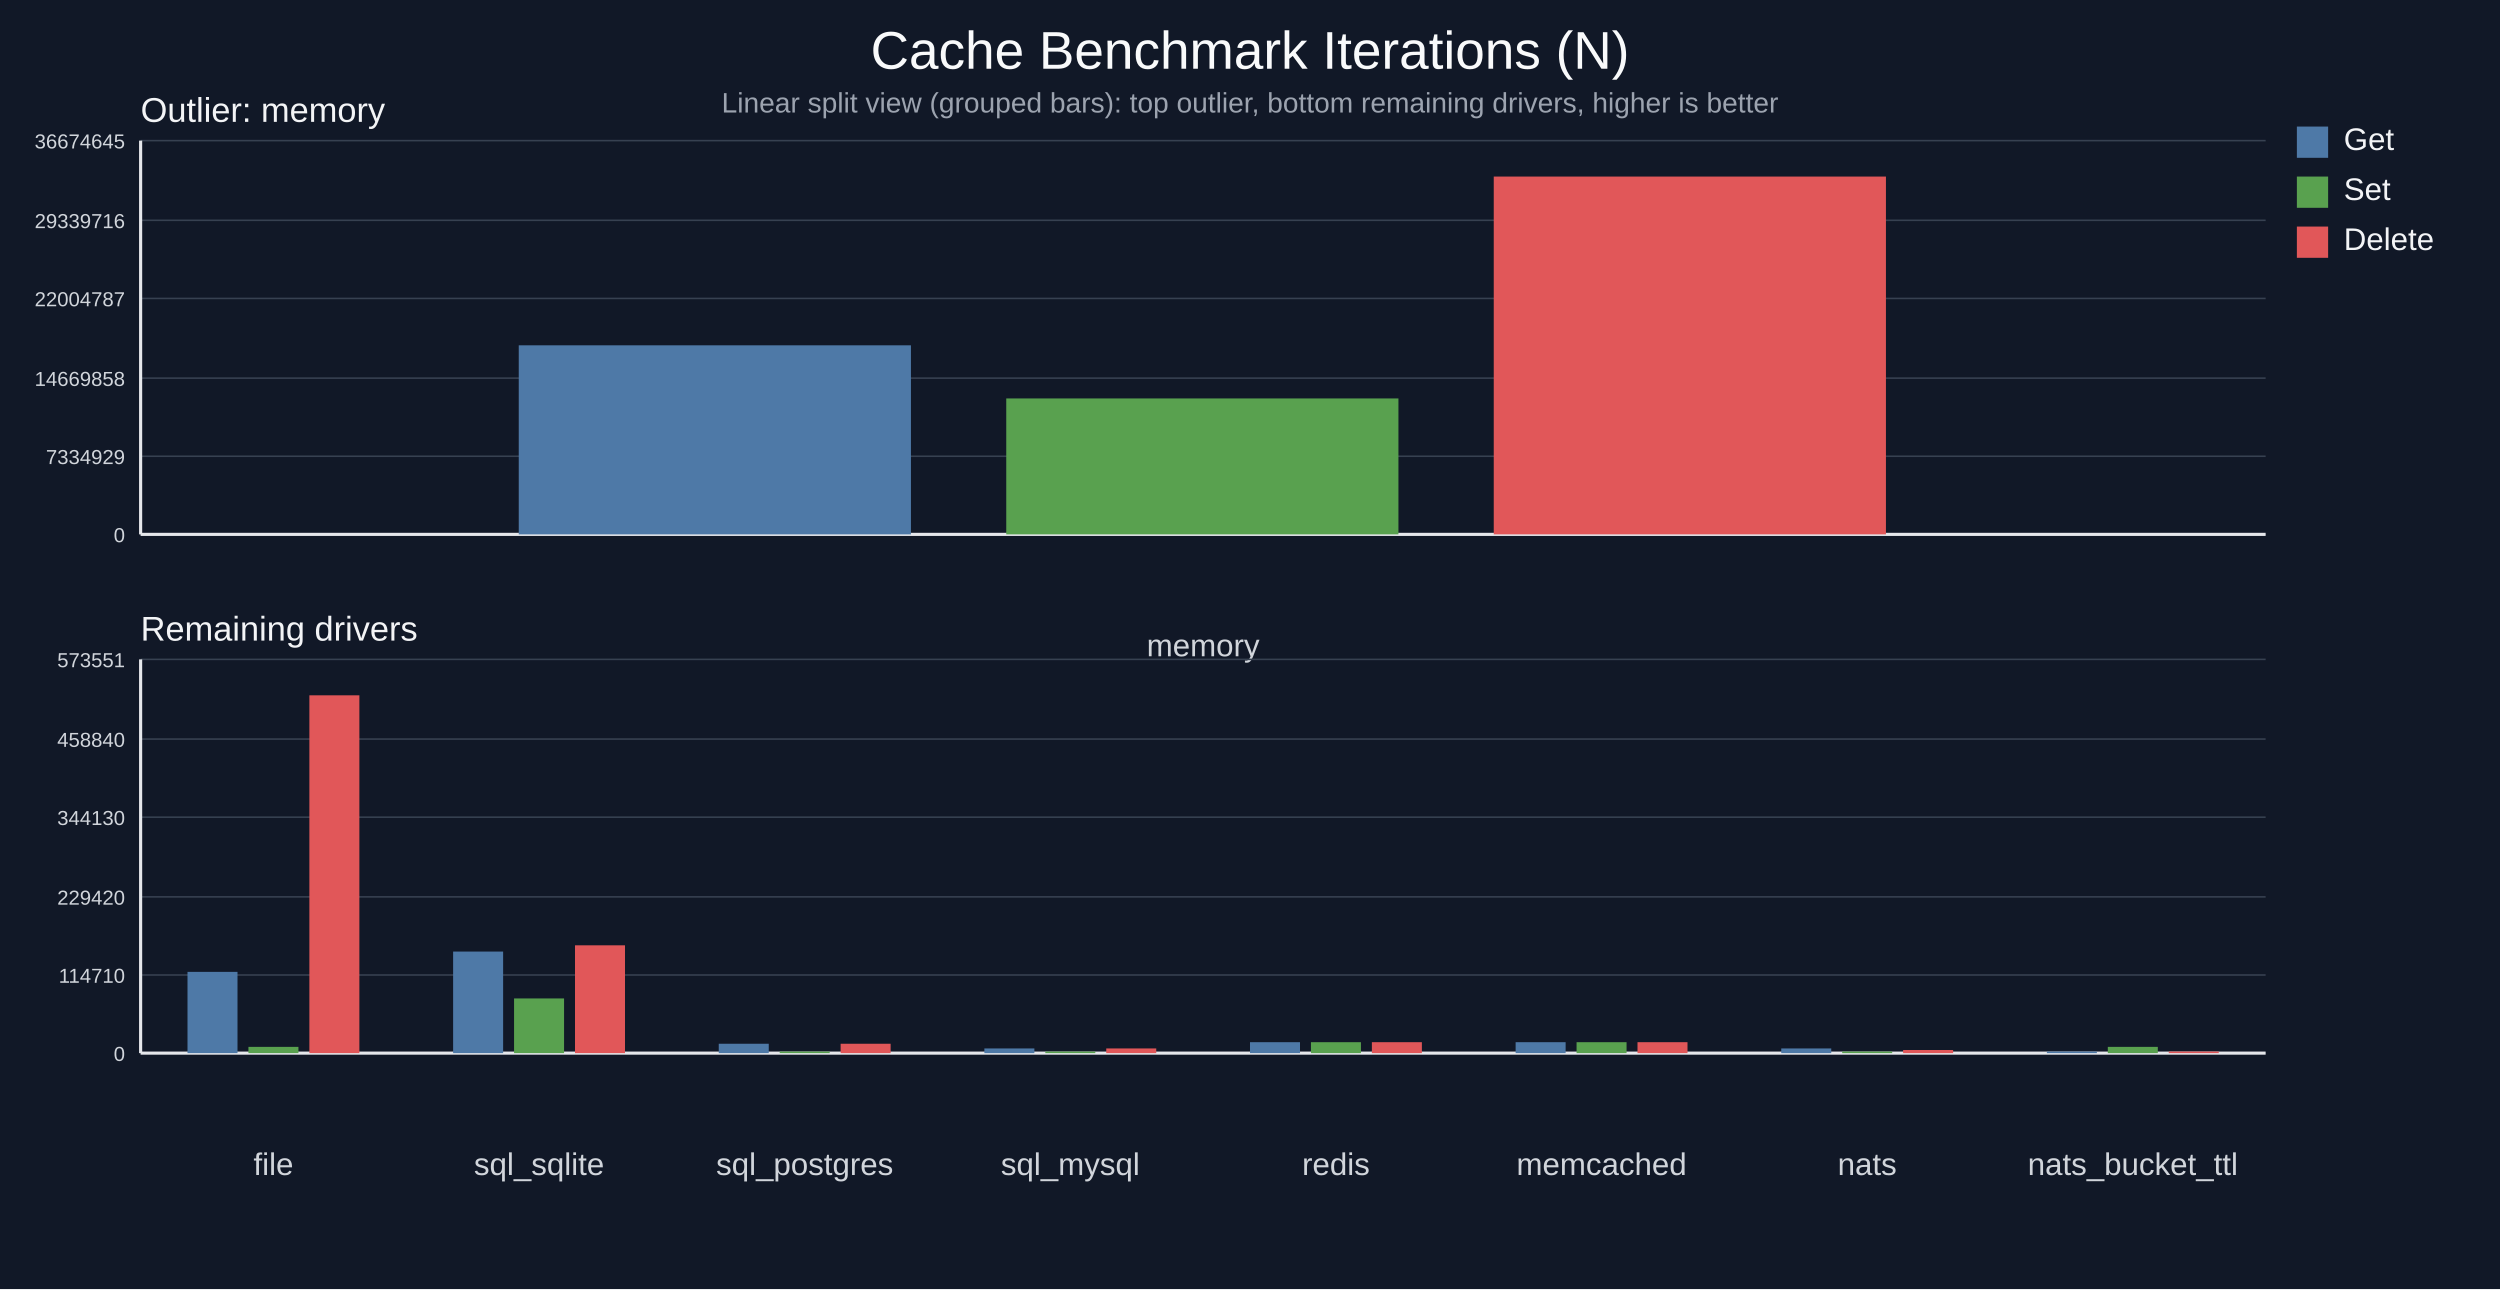
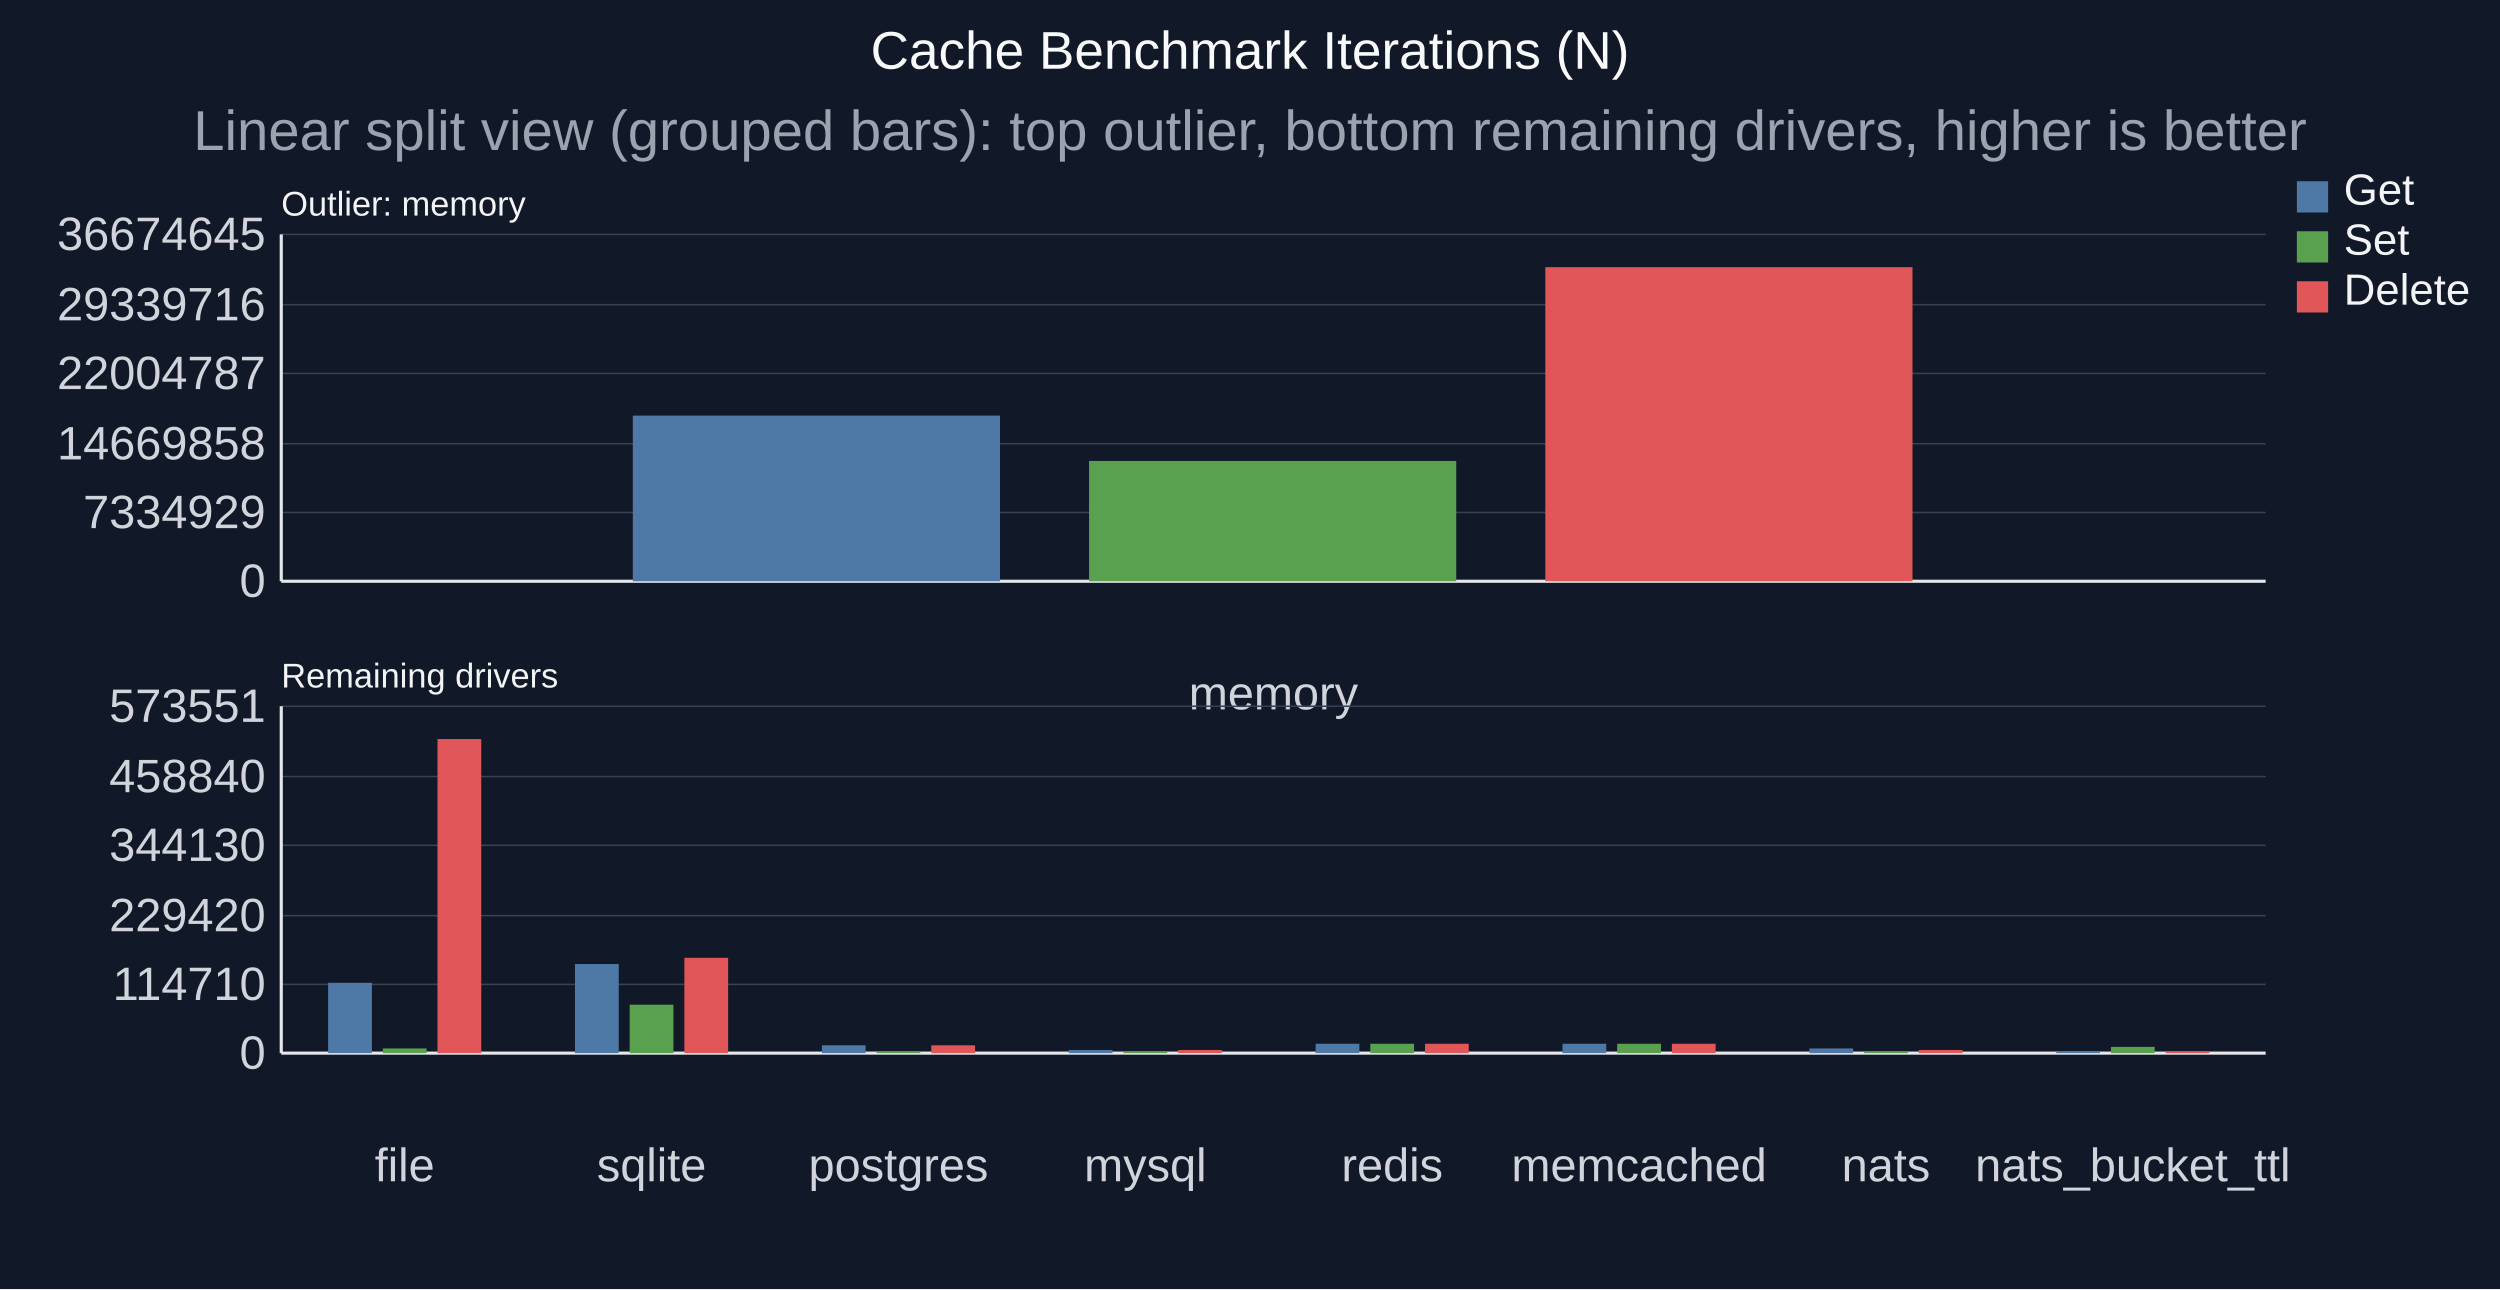
<svg xmlns="http://www.w3.org/2000/svg" width="1600" height="825" viewBox="0 0 1600 825">
  <rect width="100%" height="100%" fill="#111827" />
  <text x="800" y="44" text-anchor="middle" fill="#f9fafb" font-size="34" font-family="Arial, sans-serif">Cache Benchmark Iterations (N)</text>
-   <text x="800" y="72" text-anchor="middle" fill="#9ca3af" font-size="18" font-family="Arial, sans-serif">Linear split view (grouped bars): top outlier, bottom remaining drivers, higher is better</text>
-   <rect x="1470" y="81" width="20" height="20" fill="#4e79a7" />
-   <text x="1500" y="96" fill="#f3f4f6" font-size="20" font-family="Arial, sans-serif">Get</text>
-   <rect x="1470" y="113" width="20" height="20" fill="#59a14f" />
-   <text x="1500" y="128" fill="#f3f4f6" font-size="20" font-family="Arial, sans-serif">Set</text>
-   <rect x="1470" y="145" width="20" height="20" fill="#e15759" />
-   <text x="1500" y="160" fill="#f3f4f6" font-size="20" font-family="Arial, sans-serif">Delete</text>
-   <text x="90" y="78" fill="#f3f4f6" font-size="22" font-family="Arial, sans-serif">Outlier: memory</text>
-   <line x1="90" y1="342" x2="1450" y2="342" stroke="#374151" stroke-width="1" />
-   <text x="80" y="347" text-anchor="end" fill="#d1d5db" font-size="13" font-family="Arial, sans-serif">0</text>
-   <line x1="90" y1="292" x2="1450" y2="292" stroke="#374151" stroke-width="1" />
-   <text x="80" y="297" text-anchor="end" fill="#d1d5db" font-size="13" font-family="Arial, sans-serif">7334929</text>
-   <line x1="90" y1="242" x2="1450" y2="242" stroke="#374151" stroke-width="1" />
-   <text x="80" y="247" text-anchor="end" fill="#d1d5db" font-size="13" font-family="Arial, sans-serif">14669858</text>
-   <line x1="90" y1="191" x2="1450" y2="191" stroke="#374151" stroke-width="1" />
-   <text x="80" y="196" text-anchor="end" fill="#d1d5db" font-size="13" font-family="Arial, sans-serif">22004787</text>
-   <line x1="90" y1="141" x2="1450" y2="141" stroke="#374151" stroke-width="1" />
-   <text x="80" y="146" text-anchor="end" fill="#d1d5db" font-size="13" font-family="Arial, sans-serif">29339716</text>
-   <line x1="90" y1="90" x2="1450" y2="90" stroke="#374151" stroke-width="1" />
-   <text x="80" y="95" text-anchor="end" fill="#d1d5db" font-size="13" font-family="Arial, sans-serif">36674645</text>
-   <line x1="90" y1="342" x2="1450" y2="342" stroke="#e5e7eb" stroke-width="2" />
-   <line x1="90" y1="342" x2="90" y2="90" stroke="#e5e7eb" stroke-width="2" />
-   <rect x="332" y="221" width="251" height="121" fill="#4e79a7" />
-   <rect x="644" y="255" width="251" height="87" fill="#59a14f" />
-   <rect x="956" y="113" width="251" height="229" fill="#e15759" />
-   <text x="770" y="420" text-anchor="middle" fill="#d1d5db" font-size="20" font-family="Arial, sans-serif">memory</text>
-   <text x="90" y="410" fill="#f3f4f6" font-size="22" font-family="Arial, sans-serif">Remaining drivers</text>
-   <line x1="90" y1="674" x2="1450" y2="674" stroke="#374151" stroke-width="1" />
-   <text x="80" y="679" text-anchor="end" fill="#d1d5db" font-size="13" font-family="Arial, sans-serif">0</text>
-   <line x1="90" y1="624" x2="1450" y2="624" stroke="#374151" stroke-width="1" />
-   <text x="80" y="629" text-anchor="end" fill="#d1d5db" font-size="13" font-family="Arial, sans-serif">114710</text>
-   <line x1="90" y1="574" x2="1450" y2="574" stroke="#374151" stroke-width="1" />
-   <text x="80" y="579" text-anchor="end" fill="#d1d5db" font-size="13" font-family="Arial, sans-serif">229420</text>
-   <line x1="90" y1="523" x2="1450" y2="523" stroke="#374151" stroke-width="1" />
-   <text x="80" y="528" text-anchor="end" fill="#d1d5db" font-size="13" font-family="Arial, sans-serif">344130</text>
-   <line x1="90" y1="473" x2="1450" y2="473" stroke="#374151" stroke-width="1" />
-   <text x="80" y="478" text-anchor="end" fill="#d1d5db" font-size="13" font-family="Arial, sans-serif">458840</text>
-   <line x1="90" y1="422" x2="1450" y2="422" stroke="#374151" stroke-width="1" />
-   <text x="80" y="427" text-anchor="end" fill="#d1d5db" font-size="13" font-family="Arial, sans-serif">573551</text>
-   <line x1="90" y1="674" x2="1450" y2="674" stroke="#e5e7eb" stroke-width="2" />
-   <line x1="90" y1="674" x2="90" y2="422" stroke="#e5e7eb" stroke-width="2" />
-   <rect x="120" y="622" width="32" height="52" fill="#4e79a7" />
-   <rect x="159" y="670" width="32" height="4" fill="#59a14f" />
-   <rect x="198" y="445" width="32" height="229" fill="#e15759" />
-   <text x="175" y="752" text-anchor="middle" fill="#d1d5db" font-size="20" font-family="Arial, sans-serif">file</text>
-   <rect x="290" y="609" width="32" height="65" fill="#4e79a7" />
-   <rect x="329" y="639" width="32" height="35" fill="#59a14f" />
-   <rect x="368" y="605" width="32" height="69" fill="#e15759" />
-   <text x="345" y="752" text-anchor="middle" fill="#d1d5db" font-size="20" font-family="Arial, sans-serif">sql_sqlite</text>
-   <rect x="460" y="668" width="32" height="6" fill="#4e79a7" />
-   <rect x="499" y="673" width="32" height="1" fill="#59a14f" />
-   <rect x="538" y="668" width="32" height="6" fill="#e15759" />
-   <text x="515" y="752" text-anchor="middle" fill="#d1d5db" font-size="20" font-family="Arial, sans-serif">sql_postgres</text>
-   <rect x="630" y="671" width="32" height="3" fill="#4e79a7" />
-   <rect x="669" y="673" width="32" height="1" fill="#59a14f" />
-   <rect x="708" y="671" width="32" height="3" fill="#e15759" />
-   <text x="685" y="752" text-anchor="middle" fill="#d1d5db" font-size="20" font-family="Arial, sans-serif">sql_mysql</text>
-   <rect x="800" y="667" width="32" height="7" fill="#4e79a7" />
-   <rect x="839" y="667" width="32" height="7" fill="#59a14f" />
-   <rect x="878" y="667" width="32" height="7" fill="#e15759" />
-   <text x="855" y="752" text-anchor="middle" fill="#d1d5db" font-size="20" font-family="Arial, sans-serif">redis</text>
-   <rect x="970" y="667" width="32" height="7" fill="#4e79a7" />
-   <rect x="1009" y="667" width="32" height="7" fill="#59a14f" />
-   <rect x="1048" y="667" width="32" height="7" fill="#e15759" />
-   <text x="1025" y="752" text-anchor="middle" fill="#d1d5db" font-size="20" font-family="Arial, sans-serif">memcached</text>
-   <rect x="1140" y="671" width="32" height="3" fill="#4e79a7" />
-   <rect x="1179" y="673" width="32" height="1" fill="#59a14f" />
-   <rect x="1218" y="672" width="32" height="2" fill="#e15759" />
-   <text x="1195" y="752" text-anchor="middle" fill="#d1d5db" font-size="20" font-family="Arial, sans-serif">nats</text>
-   <rect x="1310" y="673" width="32" height="1" fill="#4e79a7" />
-   <rect x="1349" y="670" width="32" height="4" fill="#59a14f" />
-   <rect x="1388" y="673" width="32" height="1" fill="#e15759" />
-   <text x="1365" y="752" text-anchor="middle" fill="#d1d5db" font-size="20" font-family="Arial, sans-serif">nats_bucket_ttl</text>
+   <text x="800" y="96" text-anchor="middle" fill="#9ca3af" font-size="36" font-family="Arial, sans-serif">Linear split view (grouped bars): top outlier, bottom remaining drivers, higher is better</text>
+   <rect x="1470" y="116" width="20" height="20" fill="#4e79a7" />
+   <text x="1500" y="131" fill="#f3f4f6" font-size="28" font-family="Arial, sans-serif">Get</text>
+   <rect x="1470" y="148" width="20" height="20" fill="#59a14f" />
+   <text x="1500" y="163" fill="#f3f4f6" font-size="28" font-family="Arial, sans-serif">Set</text>
+   <rect x="1470" y="180" width="20" height="20" fill="#e15759" />
+   <text x="1500" y="195" fill="#f3f4f6" font-size="28" font-family="Arial, sans-serif">Delete</text>
+   <text x="180" y="138" fill="#f3f4f6" font-size="22" font-family="Arial, sans-serif">Outlier: memory</text>
+   <line x1="180" y1="372" x2="1450" y2="372" stroke="#374151" stroke-width="1" />
+   <text x="170" y="382" text-anchor="end" fill="#d1d5db" font-size="30" font-family="Arial, sans-serif">0</text>
+   <line x1="180" y1="328" x2="1450" y2="328" stroke="#374151" stroke-width="1" />
+   <text x="170" y="338" text-anchor="end" fill="#d1d5db" font-size="30" font-family="Arial, sans-serif">7334929</text>
+   <line x1="180" y1="284" x2="1450" y2="284" stroke="#374151" stroke-width="1" />
+   <text x="170" y="294" text-anchor="end" fill="#d1d5db" font-size="30" font-family="Arial, sans-serif">14669858</text>
+   <line x1="180" y1="239" x2="1450" y2="239" stroke="#374151" stroke-width="1" />
+   <text x="170" y="249" text-anchor="end" fill="#d1d5db" font-size="30" font-family="Arial, sans-serif">22004787</text>
+   <line x1="180" y1="195" x2="1450" y2="195" stroke="#374151" stroke-width="1" />
+   <text x="170" y="205" text-anchor="end" fill="#d1d5db" font-size="30" font-family="Arial, sans-serif">29339716</text>
+   <line x1="180" y1="150" x2="1450" y2="150" stroke="#374151" stroke-width="1" />
+   <text x="170" y="160" text-anchor="end" fill="#d1d5db" font-size="30" font-family="Arial, sans-serif">36674645</text>
+   <line x1="180" y1="372" x2="1450" y2="372" stroke="#e5e7eb" stroke-width="2" />
+   <line x1="180" y1="372" x2="180" y2="150" stroke="#e5e7eb" stroke-width="2" />
+   <rect x="405" y="266" width="235" height="106" fill="#4e79a7" />
+   <rect x="697" y="295" width="235" height="77" fill="#59a14f" />
+   <rect x="989" y="171" width="235" height="201" fill="#e15759" />
+   <text x="815" y="454" text-anchor="middle" fill="#d1d5db" font-size="30" font-family="Arial, sans-serif">memory</text>
+   <text x="180" y="440" fill="#f3f4f6" font-size="22" font-family="Arial, sans-serif">Remaining drivers</text>
+   <line x1="180" y1="674" x2="1450" y2="674" stroke="#374151" stroke-width="1" />
+   <text x="170" y="684" text-anchor="end" fill="#d1d5db" font-size="30" font-family="Arial, sans-serif">0</text>
+   <line x1="180" y1="630" x2="1450" y2="630" stroke="#374151" stroke-width="1" />
+   <text x="170" y="640" text-anchor="end" fill="#d1d5db" font-size="30" font-family="Arial, sans-serif">114710</text>
+   <line x1="180" y1="586" x2="1450" y2="586" stroke="#374151" stroke-width="1" />
+   <text x="170" y="596" text-anchor="end" fill="#d1d5db" font-size="30" font-family="Arial, sans-serif">229420</text>
+   <line x1="180" y1="541" x2="1450" y2="541" stroke="#374151" stroke-width="1" />
+   <text x="170" y="551" text-anchor="end" fill="#d1d5db" font-size="30" font-family="Arial, sans-serif">344130</text>
+   <line x1="180" y1="497" x2="1450" y2="497" stroke="#374151" stroke-width="1" />
+   <text x="170" y="507" text-anchor="end" fill="#d1d5db" font-size="30" font-family="Arial, sans-serif">458840</text>
+   <line x1="180" y1="452" x2="1450" y2="452" stroke="#374151" stroke-width="1" />
+   <text x="170" y="462" text-anchor="end" fill="#d1d5db" font-size="30" font-family="Arial, sans-serif">573551</text>
+   <line x1="180" y1="674" x2="1450" y2="674" stroke="#e5e7eb" stroke-width="2" />
+   <line x1="180" y1="674" x2="180" y2="452" stroke="#e5e7eb" stroke-width="2" />
+   <rect x="210" y="629" width="28" height="45" fill="#4e79a7" />
+   <rect x="245" y="671" width="28" height="3" fill="#59a14f" />
+   <rect x="280" y="473" width="28" height="201" fill="#e15759" />
+   <text x="259" y="756" text-anchor="middle" fill="#d1d5db" font-size="30" font-family="Arial, sans-serif">file</text>
+   <rect x="368" y="617" width="28" height="57" fill="#4e79a7" />
+   <rect x="403" y="643" width="28" height="31" fill="#59a14f" />
+   <rect x="438" y="613" width="28" height="61" fill="#e15759" />
+   <text x="417" y="756" text-anchor="middle" fill="#d1d5db" font-size="30" font-family="Arial, sans-serif">sqlite</text>
+   <rect x="526" y="669" width="28" height="5" fill="#4e79a7" />
+   <rect x="561" y="673" width="28" height="1" fill="#59a14f" />
+   <rect x="596" y="669" width="28" height="5" fill="#e15759" />
+   <text x="575" y="756" text-anchor="middle" fill="#d1d5db" font-size="30" font-family="Arial, sans-serif">postgres</text>
+   <rect x="684" y="672" width="28" height="2" fill="#4e79a7" />
+   <rect x="719" y="673" width="28" height="1" fill="#59a14f" />
+   <rect x="754" y="672" width="28" height="2" fill="#e15759" />
+   <text x="733" y="756" text-anchor="middle" fill="#d1d5db" font-size="30" font-family="Arial, sans-serif">mysql</text>
+   <rect x="842" y="668" width="28" height="6" fill="#4e79a7" />
+   <rect x="877" y="668" width="28" height="6" fill="#59a14f" />
+   <rect x="912" y="668" width="28" height="6" fill="#e15759" />
+   <text x="891" y="756" text-anchor="middle" fill="#d1d5db" font-size="30" font-family="Arial, sans-serif">redis</text>
+   <rect x="1000" y="668" width="28" height="6" fill="#4e79a7" />
+   <rect x="1035" y="668" width="28" height="6" fill="#59a14f" />
+   <rect x="1070" y="668" width="28" height="6" fill="#e15759" />
+   <text x="1049" y="756" text-anchor="middle" fill="#d1d5db" font-size="30" font-family="Arial, sans-serif">memcached</text>
+   <rect x="1158" y="671" width="28" height="3" fill="#4e79a7" />
+   <rect x="1193" y="673" width="28" height="1" fill="#59a14f" />
+   <rect x="1228" y="672" width="28" height="2" fill="#e15759" />
+   <text x="1207" y="756" text-anchor="middle" fill="#d1d5db" font-size="30" font-family="Arial, sans-serif">nats</text>
+   <rect x="1316" y="673" width="28" height="1" fill="#4e79a7" />
+   <rect x="1351" y="670" width="28" height="4" fill="#59a14f" />
+   <rect x="1386" y="673" width="28" height="1" fill="#e15759" />
+   <text x="1365" y="756" text-anchor="middle" fill="#d1d5db" font-size="30" font-family="Arial, sans-serif">nats_bucket_ttl</text>
</svg>
